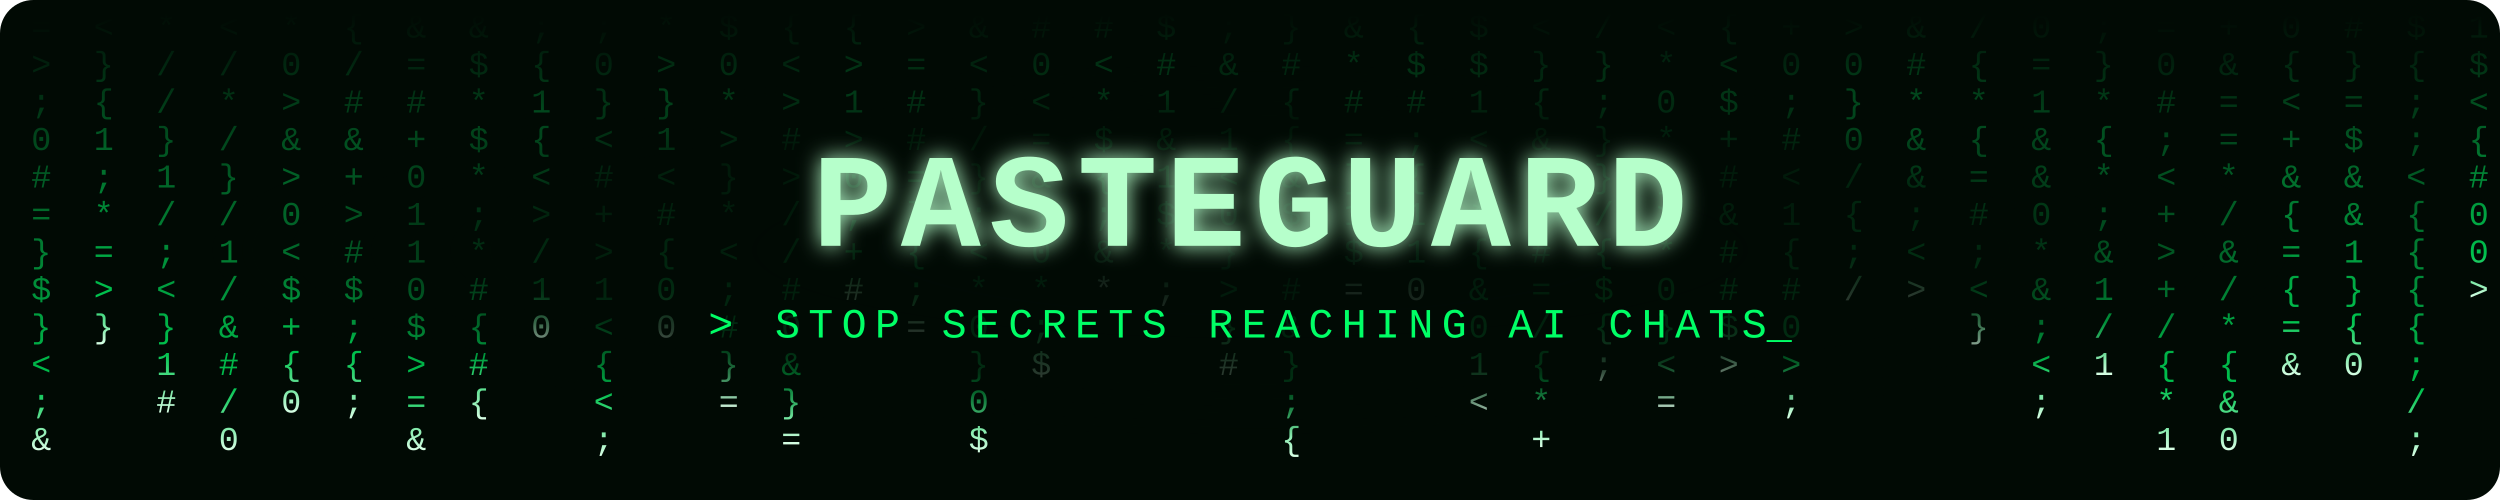
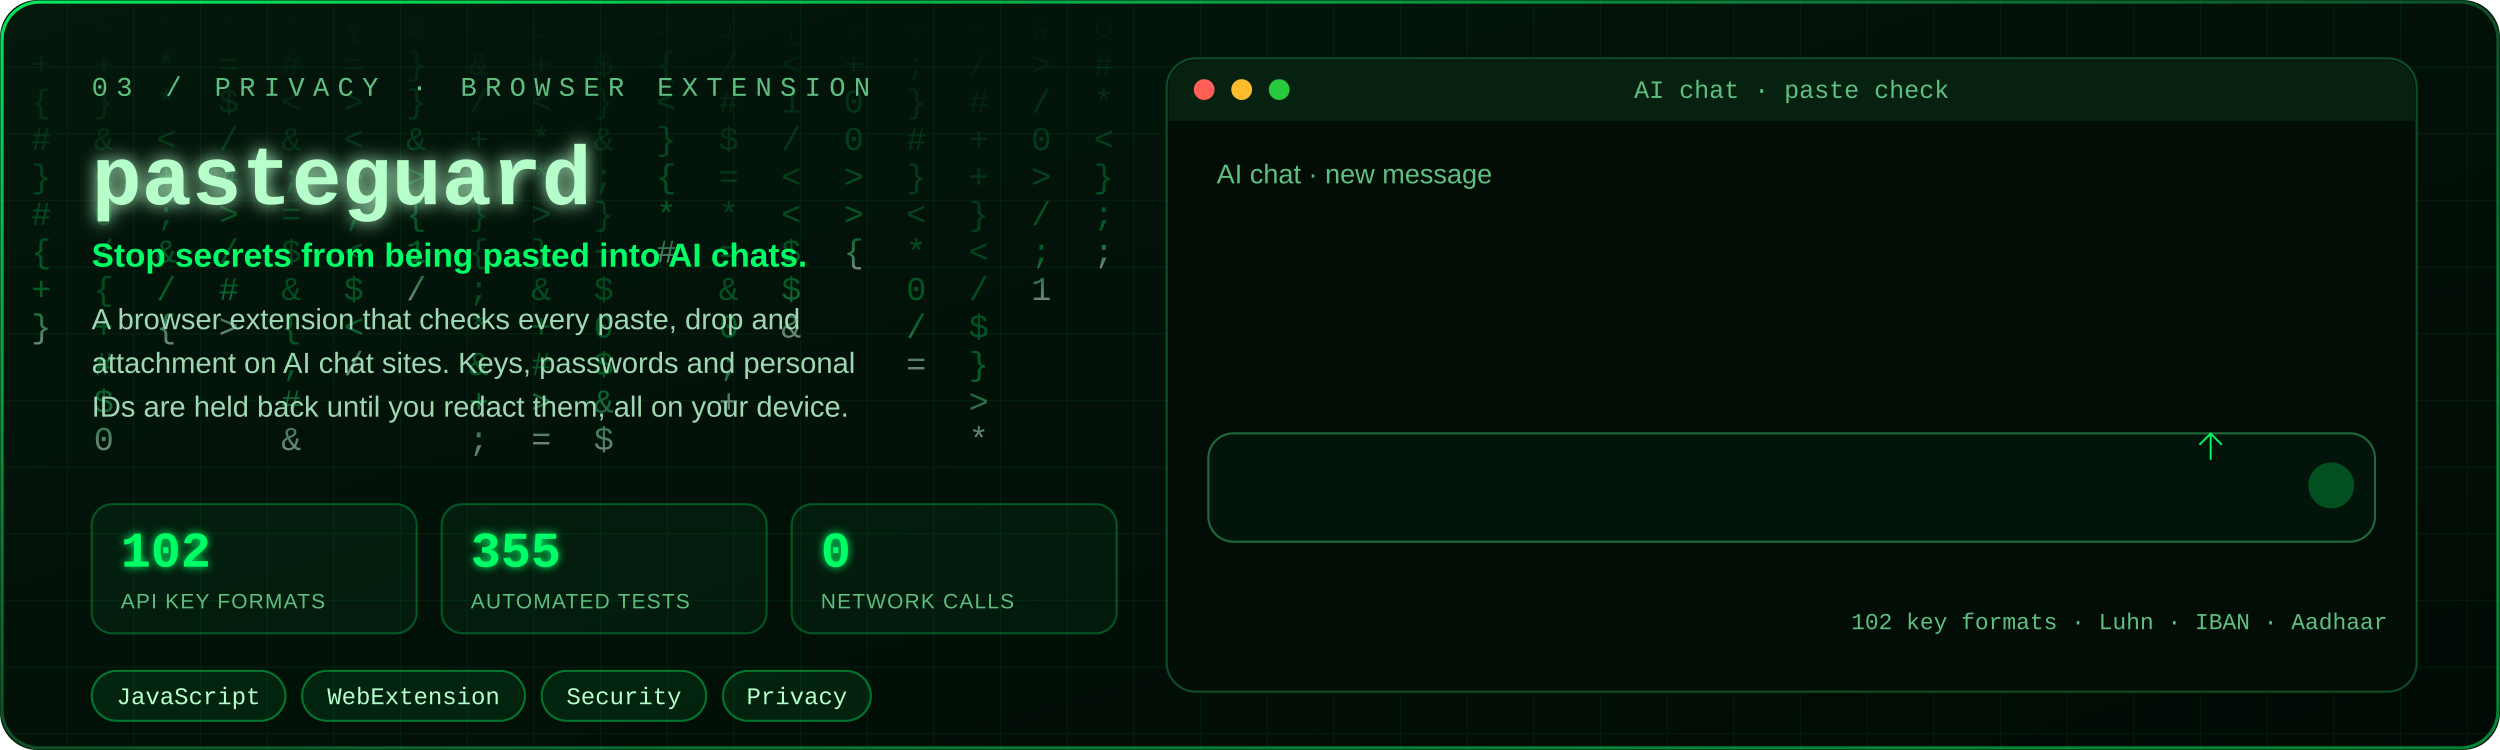
- <svg xmlns="http://www.w3.org/2000/svg" width="1200" height="240" viewBox="0 0 1200 240">
+ <svg xmlns="http://www.w3.org/2000/svg" width="1200" height="360" viewBox="0 0 1200 360">
  <defs>
    <clipPath id="clip">
-       <rect width="1200" height="240" rx="16" />
+       <rect width="1200" height="360" rx="18" />
    </clipPath>
-     <linearGradient id="fade" x1="0" y1="0" x2="0" y2="1">
+     <linearGradient id="bg" x1="0" y1="0" x2="1" y2="1">
+       <stop offset="0" stop-color="#04180c" />
+       <stop offset="1" stop-color="#010a04" />
+     </linearGradient>
+     <linearGradient id="bd" x1="0" y1="0" x2="1" y2="1">
+       <stop offset="0" stop-color="#00ff66" stop-opacity="0.9" />
+       <stop offset="0.5" stop-color="#0f4d26" />
+       <stop offset="1" stop-color="#00ff66" stop-opacity="0.5" />
+     </linearGradient>
+     <linearGradient id="sweep" x1="0" y1="0" x2="1" y2="0">
      <stop offset="0" stop-color="#00ff66" stop-opacity="0" />
-       <stop offset="0.85" stop-color="#00ff66" stop-opacity="0.75" />
-       <stop offset="1" stop-color="#d9ffe6" />
+       <stop offset="0.5" stop-color="#00ff66" stop-opacity="0.10" />
+       <stop offset="1" stop-color="#00ff66" stop-opacity="0" />
    </linearGradient>
-     <radialGradient id="dark" cx="0.5" cy="0.5" r="0.5">
-       <stop offset="0" stop-color="#010a04" stop-opacity="0.95" />
-       <stop offset="0.7" stop-color="#010a04" stop-opacity="0.8" />
-       <stop offset="1" stop-color="#010a04" stop-opacity="0" />
-     </radialGradient>
-     <filter id="glow" x="-20%" y="-50%" width="140%" height="200%">
-       <feGaussianBlur stdDeviation="5" result="b" />
+     <pattern id="grid" width="32" height="32" patternUnits="userSpaceOnUse">
+       <path d="M32 0H0V32" fill="none" stroke="#00ff66" stroke-opacity="0.06" />
+     </pattern>
+     <filter id="g" x="-20%" y="-50%" width="140%" height="200%">
+       <feGaussianBlur stdDeviation="4" result="b" />
      <feMerge>
        <feMergeNode in="b" />
        <feMergeNode in="SourceGraphic" />
      </feMerge>
    </filter>
+     <filter id="gs" x="-60%" y="-60%" width="220%" height="220%">
+       <feGaussianBlur stdDeviation="2" result="b" />
+       <feMerge>
+         <feMergeNode in="b" />
+         <feMergeNode in="SourceGraphic" />
+       </feMerge>
+     </filter>
+     <linearGradient id="fade" x1="0" y1="0" x2="0" y2="1">
+       <stop offset="0" stop-color="#00ff66" stop-opacity="0" />
+       <stop offset="0.85" stop-color="#00ff66" stop-opacity="0.35" />
+       <stop offset="1" stop-color="#d9ffe6" stop-opacity="0.55" />
+     </linearGradient>
  </defs>
  <g clip-path="url(#clip)">
-     <rect width="1200" height="240" fill="#010a04" />
-     <g font-family="Consolas,'Courier New',monospace" font-size="16">
+     <rect width="1200" height="360" fill="url(#bg)" />
+     <rect width="1200" height="360" fill="url(#grid)" />
+     <g font-family="Consolas,'Courier New',monospace" font-size="16" opacity="0.9">
      <text x="15" y="0" fill="url(#fade)">
-         <animateTransform attributeName="transform" type="translate" from="0 -226" to="0 260" dur="8.2s" begin="-7.5s" repeatCount="indefinite" />
-         <tspan x="15" dy="18">=</tspan>
-         <tspan x="15" dy="18">&gt;</tspan>
-         <tspan x="15" dy="18">;</tspan>
-         <tspan x="15" dy="18">0</tspan>
+         <animateTransform attributeName="transform" type="translate" from="0 -172" to="0 380" dur="5.5s" begin="-5.0s" repeatCount="indefinite" />
+         <tspan x="15" dy="18">*</tspan>
+         <tspan x="15" dy="18">+</tspan>
+         <tspan x="15" dy="18">{</tspan>
        <tspan x="15" dy="18">#</tspan>
-         <tspan x="15" dy="18">=</tspan>
        <tspan x="15" dy="18">}</tspan>
-         <tspan x="15" dy="18">$</tspan>
+         <tspan x="15" dy="18">#</tspan>
+         <tspan x="15" dy="18">{</tspan>
+         <tspan x="15" dy="18">+</tspan>
        <tspan x="15" dy="18">}</tspan>
-         <tspan x="15" dy="18">&lt;</tspan>
-         <tspan x="15" dy="18">;</tspan>
-         <tspan x="15" dy="18">&amp;</tspan>
      </text>
      <text x="45" y="0" fill="url(#fade)">
-         <animateTransform attributeName="transform" type="translate" from="0 -172" to="0 260" dur="5.6s" begin="-2.5s" repeatCount="indefinite" />
+         <animateTransform attributeName="transform" type="translate" from="0 -226" to="0 380" dur="7.7s" begin="-1.0s" repeatCount="indefinite" />
+         <tspan x="45" dy="18">=</tspan>
+         <tspan x="45" dy="18">+</tspan>
+         <tspan x="45" dy="18">}</tspan>
+         <tspan x="45" dy="18">&amp;</tspan>
        <tspan x="45" dy="18">&lt;</tspan>
-         <tspan x="45" dy="18">}</tspan>
+         <tspan x="45" dy="18">0</tspan>
+         <tspan x="45" dy="18">/</tspan>
        <tspan x="45" dy="18">{</tspan>
-         <tspan x="45" dy="18">1</tspan>
-         <tspan x="45" dy="18">;</tspan>
-         <tspan x="45" dy="18">*</tspan>
-         <tspan x="45" dy="18">=</tspan>
-         <tspan x="45" dy="18">&gt;</tspan>
-         <tspan x="45" dy="18">}</tspan>
+         <tspan x="45" dy="18">+</tspan>
+         <tspan x="45" dy="18">#</tspan>
+         <tspan x="45" dy="18">$</tspan>
+         <tspan x="45" dy="18">0</tspan>
      </text>
      <text x="75" y="0" fill="url(#fade)">
-         <animateTransform attributeName="transform" type="translate" from="0 -208" to="0 260" dur="7.9s" begin="-1.9s" repeatCount="indefinite" />
+         <animateTransform attributeName="transform" type="translate" from="0 -172" to="0 380" dur="8.2s" begin="-0.7s" repeatCount="indefinite" />
        <tspan x="75" dy="18">*</tspan>
+         <tspan x="75" dy="18">*</tspan>
+         <tspan x="75" dy="18">*</tspan>
+         <tspan x="75" dy="18">&lt;</tspan>
+         <tspan x="75" dy="18">+</tspan>
+         <tspan x="75" dy="18">;</tspan>
+         <tspan x="75" dy="18">&amp;</tspan>
        <tspan x="75" dy="18">/</tspan>
-         <tspan x="75" dy="18">/</tspan>
-         <tspan x="75" dy="18">}</tspan>
-         <tspan x="75" dy="18">1</tspan>
-         <tspan x="75" dy="18">/</tspan>
-         <tspan x="75" dy="18">;</tspan>
-         <tspan x="75" dy="18">&lt;</tspan>
-         <tspan x="75" dy="18">}</tspan>
-         <tspan x="75" dy="18">1</tspan>
-         <tspan x="75" dy="18">#</tspan>
+         <tspan x="75" dy="18">{</tspan>
      </text>
      <text x="105" y="0" fill="url(#fade)">
-         <animateTransform attributeName="transform" type="translate" from="0 -226" to="0 260" dur="7.4s" begin="-4.9s" repeatCount="indefinite" />
-         <tspan x="105" dy="18">&lt;</tspan>
+         <animateTransform attributeName="transform" type="translate" from="0 -172" to="0 380" dur="5.8s" begin="-1.4s" repeatCount="indefinite" />
+         <tspan x="105" dy="18">*</tspan>
+         <tspan x="105" dy="18">=</tspan>
+         <tspan x="105" dy="18">$</tspan>
        <tspan x="105" dy="18">/</tspan>
-         <tspan x="105" dy="18">*</tspan>
+         <tspan x="105" dy="18">#</tspan>
+         <tspan x="105" dy="18">&gt;</tspan>
        <tspan x="105" dy="18">/</tspan>
-         <tspan x="105" dy="18">}</tspan>
-         <tspan x="105" dy="18">/</tspan>
-         <tspan x="105" dy="18">1</tspan>
-         <tspan x="105" dy="18">/</tspan>
-         <tspan x="105" dy="18">&amp;</tspan>
        <tspan x="105" dy="18">#</tspan>
-         <tspan x="105" dy="18">/</tspan>
-         <tspan x="105" dy="18">0</tspan>
+         <tspan x="105" dy="18">&gt;</tspan>
      </text>
      <text x="135" y="0" fill="url(#fade)">
-         <animateTransform attributeName="transform" type="translate" from="0 -208" to="0 260" dur="5.1s" begin="-0.5s" repeatCount="indefinite" />
+         <animateTransform attributeName="transform" type="translate" from="0 -226" to="0 380" dur="4.6s" begin="-3.8s" repeatCount="indefinite" />
        <tspan x="135" dy="18">*</tspan>
-         <tspan x="135" dy="18">0</tspan>
-         <tspan x="135" dy="18">&gt;</tspan>
+         <tspan x="135" dy="18">#</tspan>
+         <tspan x="135" dy="18">&lt;</tspan>
        <tspan x="135" dy="18">&amp;</tspan>
-         <tspan x="135" dy="18">&gt;</tspan>
-         <tspan x="135" dy="18">0</tspan>
-         <tspan x="135" dy="18">&lt;</tspan>
+         <tspan x="135" dy="18">;</tspan>
+         <tspan x="135" dy="18">=</tspan>
        <tspan x="135" dy="18">$</tspan>
-         <tspan x="135" dy="18">+</tspan>
+         <tspan x="135" dy="18">&amp;</tspan>
        <tspan x="135" dy="18">{</tspan>
-         <tspan x="135" dy="18">0</tspan>
+         <tspan x="135" dy="18">;</tspan>
+         <tspan x="135" dy="18">#</tspan>
+         <tspan x="135" dy="18">&amp;</tspan>
      </text>
      <text x="165" y="0" fill="url(#fade)">
-         <animateTransform attributeName="transform" type="translate" from="0 -208" to="0 260" dur="4.9s" begin="-0.3s" repeatCount="indefinite" />
+         <animateTransform attributeName="transform" type="translate" from="0 -190" to="0 380" dur="6.7s" begin="-2.0s" repeatCount="indefinite" />
        <tspan x="165" dy="18">{</tspan>
+         <tspan x="165" dy="18">=</tspan>
+         <tspan x="165" dy="18">&gt;</tspan>
+         <tspan x="165" dy="18">&lt;</tspan>
+         <tspan x="165" dy="18">&gt;</tspan>
+         <tspan x="165" dy="18">;</tspan>
+         <tspan x="165" dy="18">&lt;</tspan>
+         <tspan x="165" dy="18">$</tspan>
+         <tspan x="165" dy="18">&lt;</tspan>
        <tspan x="165" dy="18">/</tspan>
-         <tspan x="165" dy="18">#</tspan>
-         <tspan x="165" dy="18">&amp;</tspan>
-         <tspan x="165" dy="18">+</tspan>
-         <tspan x="165" dy="18">&gt;</tspan>
-         <tspan x="165" dy="18">#</tspan>
-         <tspan x="165" dy="18">$</tspan>
-         <tspan x="165" dy="18">;</tspan>
-         <tspan x="165" dy="18">{</tspan>
-         <tspan x="165" dy="18">;</tspan>
      </text>
      <text x="195" y="0" fill="url(#fade)">
-         <animateTransform attributeName="transform" type="translate" from="0 -226" to="0 260" dur="5.6s" begin="-4.8s" repeatCount="indefinite" />
+         <animateTransform attributeName="transform" type="translate" from="0 -154" to="0 380" dur="6.9s" begin="-3.8s" repeatCount="indefinite" />
+         <tspan x="195" dy="18">$</tspan>
+         <tspan x="195" dy="18">}</tspan>
+         <tspan x="195" dy="18">}</tspan>
        <tspan x="195" dy="18">&amp;</tspan>
-         <tspan x="195" dy="18">=</tspan>
-         <tspan x="195" dy="18">#</tspan>
-         <tspan x="195" dy="18">+</tspan>
-         <tspan x="195" dy="18">0</tspan>
+         <tspan x="195" dy="18">&gt;</tspan>
+         <tspan x="195" dy="18">{</tspan>
        <tspan x="195" dy="18">1</tspan>
-         <tspan x="195" dy="18">1</tspan>
-         <tspan x="195" dy="18">0</tspan>
-         <tspan x="195" dy="18">$</tspan>
-         <tspan x="195" dy="18">&gt;</tspan>
-         <tspan x="195" dy="18">=</tspan>
-         <tspan x="195" dy="18">&amp;</tspan>
+         <tspan x="195" dy="18">/</tspan>
      </text>
      <text x="225" y="0" fill="url(#fade)">
-         <animateTransform attributeName="transform" type="translate" from="0 -208" to="0 260" dur="8.2s" begin="-1.0s" repeatCount="indefinite" />
+         <animateTransform attributeName="transform" type="translate" from="0 -226" to="0 380" dur="7.1s" begin="-3.3s" repeatCount="indefinite" />
+         <tspan x="225" dy="18">0</tspan>
        <tspan x="225" dy="18">&amp;</tspan>
-         <tspan x="225" dy="18">$</tspan>
-         <tspan x="225" dy="18">*</tspan>
-         <tspan x="225" dy="18">$</tspan>
-         <tspan x="225" dy="18">*</tspan>
+         <tspan x="225" dy="18">/</tspan>
+         <tspan x="225" dy="18">+</tspan>
+         <tspan x="225" dy="18">0</tspan>
+         <tspan x="225" dy="18">}</tspan>
+         <tspan x="225" dy="18">{</tspan>
        <tspan x="225" dy="18">;</tspan>
        <tspan x="225" dy="18">*</tspan>
-         <tspan x="225" dy="18">#</tspan>
-         <tspan x="225" dy="18">{</tspan>
-         <tspan x="225" dy="18">#</tspan>
-         <tspan x="225" dy="18">{</tspan>
+         <tspan x="225" dy="18">&amp;</tspan>
+         <tspan x="225" dy="18">+</tspan>
+         <tspan x="225" dy="18">;</tspan>
      </text>
      <text x="255" y="0" fill="url(#fade)">
-         <animateTransform attributeName="transform" type="translate" from="0 -172" to="0 260" dur="7.7s" begin="-6.9s" repeatCount="indefinite" />
-         <tspan x="255" dy="18">;</tspan>
-         <tspan x="255" dy="18">{</tspan>
-         <tspan x="255" dy="18">1</tspan>
-         <tspan x="255" dy="18">{</tspan>
+         <animateTransform attributeName="transform" type="translate" from="0 -226" to="0 380" dur="5.3s" begin="-3.9s" repeatCount="indefinite" />
+         <tspan x="255" dy="18">&amp;</tspan>
+         <tspan x="255" dy="18">+</tspan>
        <tspan x="255" dy="18">&lt;</tspan>
+         <tspan x="255" dy="18">*</tspan>
+         <tspan x="255" dy="18">*</tspan>
        <tspan x="255" dy="18">&gt;</tspan>
-         <tspan x="255" dy="18">/</tspan>
-         <tspan x="255" dy="18">1</tspan>
-         <tspan x="255" dy="18">0</tspan>
+         <tspan x="255" dy="18">}</tspan>
+         <tspan x="255" dy="18">&amp;</tspan>
+         <tspan x="255" dy="18">+</tspan>
+         <tspan x="255" dy="18">#</tspan>
+         <tspan x="255" dy="18">&gt;</tspan>
+         <tspan x="255" dy="18">=</tspan>
      </text>
      <text x="285" y="0" fill="url(#fade)">
-         <animateTransform attributeName="transform" type="translate" from="0 -226" to="0 260" dur="6.8s" begin="-6.7s" repeatCount="indefinite" />
+         <animateTransform attributeName="transform" type="translate" from="0 -226" to="0 380" dur="7.3s" begin="-6.6s" repeatCount="indefinite" />
+         <tspan x="285" dy="18">&amp;</tspan>
+         <tspan x="285" dy="18">$</tspan>
+         <tspan x="285" dy="18">}</tspan>
+         <tspan x="285" dy="18">&amp;</tspan>
        <tspan x="285" dy="18">;</tspan>
+         <tspan x="285" dy="18">}</tspan>
+         <tspan x="285" dy="18">+</tspan>
+         <tspan x="285" dy="18">$</tspan>
        <tspan x="285" dy="18">0</tspan>
-         <tspan x="285" dy="18">}</tspan>
-         <tspan x="285" dy="18">&lt;</tspan>
-         <tspan x="285" dy="18">#</tspan>
-         <tspan x="285" dy="18">+</tspan>
-         <tspan x="285" dy="18">&gt;</tspan>
-         <tspan x="285" dy="18">1</tspan>
-         <tspan x="285" dy="18">&lt;</tspan>
-         <tspan x="285" dy="18">{</tspan>
-         <tspan x="285" dy="18">&lt;</tspan>
-         <tspan x="285" dy="18">;</tspan>
+         <tspan x="285" dy="18">$</tspan>
+         <tspan x="285" dy="18">&amp;</tspan>
+         <tspan x="285" dy="18">$</tspan>
      </text>
      <text x="315" y="0" fill="url(#fade)">
-         <animateTransform attributeName="transform" type="translate" from="0 -172" to="0 260" dur="6.1s" begin="-3.2s" repeatCount="indefinite" />
+         <animateTransform attributeName="transform" type="translate" from="0 -136" to="0 380" dur="5.8s" begin="-4.2s" repeatCount="indefinite" />
+         <tspan x="315" dy="18">&gt;</tspan>
+         <tspan x="315" dy="18">{</tspan>
+         <tspan x="315" dy="18">&lt;</tspan>
+         <tspan x="315" dy="18">}</tspan>
+         <tspan x="315" dy="18">{</tspan>
        <tspan x="315" dy="18">*</tspan>
-         <tspan x="315" dy="18">&gt;</tspan>
-         <tspan x="315" dy="18">}</tspan>
-         <tspan x="315" dy="18">1</tspan>
-         <tspan x="315" dy="18">&lt;</tspan>
        <tspan x="315" dy="18">#</tspan>
-         <tspan x="315" dy="18">{</tspan>
-         <tspan x="315" dy="18">0</tspan>
-         <tspan x="315" dy="18">0</tspan>
      </text>
      <text x="345" y="0" fill="url(#fade)">
-         <animateTransform attributeName="transform" type="translate" from="0 -208" to="0 260" dur="8.3s" begin="-3.8s" repeatCount="indefinite" />
+         <animateTransform attributeName="transform" type="translate" from="0 -208" to="0 380" dur="4.6s" begin="-1.0s" repeatCount="indefinite" />
+         <tspan x="345" dy="18">1</tspan>
+         <tspan x="345" dy="18">/</tspan>
+         <tspan x="345" dy="18">#</tspan>
        <tspan x="345" dy="18">$</tspan>
+         <tspan x="345" dy="18">=</tspan>
+         <tspan x="345" dy="18">*</tspan>
+         <tspan x="345" dy="18">=</tspan>
+         <tspan x="345" dy="18">&amp;</tspan>
        <tspan x="345" dy="18">0</tspan>
-         <tspan x="345" dy="18">*</tspan>
-         <tspan x="345" dy="18">&gt;</tspan>
-         <tspan x="345" dy="18">}</tspan>
-         <tspan x="345" dy="18">*</tspan>
-         <tspan x="345" dy="18">&lt;</tspan>
        <tspan x="345" dy="18">;</tspan>
-         <tspan x="345" dy="18">#</tspan>
-         <tspan x="345" dy="18">}</tspan>
-         <tspan x="345" dy="18">=</tspan>
+         <tspan x="345" dy="18">+</tspan>
      </text>
      <text x="375" y="0" fill="url(#fade)">
-         <animateTransform attributeName="transform" type="translate" from="0 -226" to="0 260" dur="6.7s" begin="-2.2s" repeatCount="indefinite" />
+         <animateTransform attributeName="transform" type="translate" from="0 -172" to="0 380" dur="7.2s" begin="-3.8s" repeatCount="indefinite" />
        <tspan x="375" dy="18">{</tspan>
        <tspan x="375" dy="18">&lt;</tspan>
-         <tspan x="375" dy="18">&gt;</tspan>
-         <tspan x="375" dy="18">#</tspan>
-         <tspan x="375" dy="18">&gt;</tspan>
+         <tspan x="375" dy="18">1</tspan>
        <tspan x="375" dy="18">/</tspan>
-         <tspan x="375" dy="18">/</tspan>
-         <tspan x="375" dy="18">#</tspan>
-         <tspan x="375" dy="18">0</tspan>
+         <tspan x="375" dy="18">&lt;</tspan>
+         <tspan x="375" dy="18">&lt;</tspan>
+         <tspan x="375" dy="18">$</tspan>
+         <tspan x="375" dy="18">$</tspan>
        <tspan x="375" dy="18">&amp;</tspan>
-         <tspan x="375" dy="18">}</tspan>
-         <tspan x="375" dy="18">=</tspan>
      </text>
      <text x="405" y="0" fill="url(#fade)">
-         <animateTransform attributeName="transform" type="translate" from="0 -154" to="0 260" dur="5.1s" begin="-3.4s" repeatCount="indefinite" />
+         <animateTransform attributeName="transform" type="translate" from="0 -136" to="0 380" dur="8.7s" begin="-4.5s" repeatCount="indefinite" />
+         <tspan x="405" dy="18">+</tspan>
+         <tspan x="405" dy="18">+</tspan>
+         <tspan x="405" dy="18">0</tspan>
+         <tspan x="405" dy="18">0</tspan>
+         <tspan x="405" dy="18">&gt;</tspan>
+         <tspan x="405" dy="18">&gt;</tspan>
        <tspan x="405" dy="18">{</tspan>
-         <tspan x="405" dy="18">&gt;</tspan>
-         <tspan x="405" dy="18">1</tspan>
-         <tspan x="405" dy="18">&gt;</tspan>
-         <tspan x="405" dy="18">0</tspan>
-         <tspan x="405" dy="18">;</tspan>
-         <tspan x="405" dy="18">+</tspan>
-         <tspan x="405" dy="18">#</tspan>
      </text>
      <text x="435" y="0" fill="url(#fade)">
-         <animateTransform attributeName="transform" type="translate" from="0 -172" to="0 260" dur="7.4s" begin="-5.1s" repeatCount="indefinite" />
-         <tspan x="435" dy="18">&gt;</tspan>
+         <animateTransform attributeName="transform" type="translate" from="0 -190" to="0 380" dur="6.8s" begin="-3.6s" repeatCount="indefinite" />
+         <tspan x="435" dy="18">+</tspan>
+         <tspan x="435" dy="18">;</tspan>
+         <tspan x="435" dy="18">}</tspan>
+         <tspan x="435" dy="18">#</tspan>
+         <tspan x="435" dy="18">}</tspan>
+         <tspan x="435" dy="18">&lt;</tspan>
+         <tspan x="435" dy="18">*</tspan>
+         <tspan x="435" dy="18">0</tspan>
+         <tspan x="435" dy="18">/</tspan>
        <tspan x="435" dy="18">=</tspan>
-         <tspan x="435" dy="18">#</tspan>
-         <tspan x="435" dy="18">#</tspan>
-         <tspan x="435" dy="18">=</tspan>
-         <tspan x="435" dy="18">}</tspan>
-         <tspan x="435" dy="18">{</tspan>
-         <tspan x="435" dy="18">;</tspan>
-         <tspan x="435" dy="18">=</tspan>
      </text>
      <text x="465" y="0" fill="url(#fade)">
-         <animateTransform attributeName="transform" type="translate" from="0 -226" to="0 260" dur="5.6s" begin="-3.8s" repeatCount="indefinite" />
-         <tspan x="465" dy="18">&amp;</tspan>
+         <animateTransform attributeName="transform" type="translate" from="0 -226" to="0 380" dur="8.6s" begin="-6.3s" repeatCount="indefinite" />
        <tspan x="465" dy="18">&lt;</tspan>
+         <tspan x="465" dy="18">/</tspan>
+         <tspan x="465" dy="18">#</tspan>
+         <tspan x="465" dy="18">+</tspan>
+         <tspan x="465" dy="18">+</tspan>
        <tspan x="465" dy="18">}</tspan>
+         <tspan x="465" dy="18">&lt;</tspan>
        <tspan x="465" dy="18">/</tspan>
+         <tspan x="465" dy="18">$</tspan>
        <tspan x="465" dy="18">}</tspan>
-         <tspan x="465" dy="18">;</tspan>
-         <tspan x="465" dy="18">&lt;</tspan>
+         <tspan x="465" dy="18">&gt;</tspan>
        <tspan x="465" dy="18">*</tspan>
-         <tspan x="465" dy="18">0</tspan>
-         <tspan x="465" dy="18">}</tspan>
-         <tspan x="465" dy="18">0</tspan>
-         <tspan x="465" dy="18">$</tspan>
      </text>
      <text x="495" y="0" fill="url(#fade)">
-         <animateTransform attributeName="transform" type="translate" from="0 -190" to="0 260" dur="7.7s" begin="-3.4s" repeatCount="indefinite" />
+         <animateTransform attributeName="transform" type="translate" from="0 -154" to="0 380" dur="7.0s" begin="-3.0s" repeatCount="indefinite" />
        <tspan x="495" dy="18">#</tspan>
+         <tspan x="495" dy="18">&gt;</tspan>
+         <tspan x="495" dy="18">/</tspan>
        <tspan x="495" dy="18">0</tspan>
-         <tspan x="495" dy="18">&lt;</tspan>
-         <tspan x="495" dy="18">=</tspan>
-         <tspan x="495" dy="18">&amp;</tspan>
-         <tspan x="495" dy="18">}</tspan>
-         <tspan x="495" dy="18">0</tspan>
-         <tspan x="495" dy="18">*</tspan>
+         <tspan x="495" dy="18">&gt;</tspan>
+         <tspan x="495" dy="18">/</tspan>
        <tspan x="495" dy="18">;</tspan>
-         <tspan x="495" dy="18">$</tspan>
+         <tspan x="495" dy="18">1</tspan>
      </text>
      <text x="525" y="0" fill="url(#fade)">
-         <animateTransform attributeName="transform" type="translate" from="0 -154" to="0 260" dur="4.1s" begin="-3.8s" repeatCount="indefinite" />
+         <animateTransform attributeName="transform" type="translate" from="0 -136" to="0 380" dur="7.8s" begin="-4.7s" repeatCount="indefinite" />
+         <tspan x="525" dy="18">0</tspan>
        <tspan x="525" dy="18">#</tspan>
+         <tspan x="525" dy="18">*</tspan>
        <tspan x="525" dy="18">&lt;</tspan>
-         <tspan x="525" dy="18">*</tspan>
-         <tspan x="525" dy="18">$</tspan>
-         <tspan x="525" dy="18">{</tspan>
+         <tspan x="525" dy="18">}</tspan>
        <tspan x="525" dy="18">;</tspan>
-         <tspan x="525" dy="18">&amp;</tspan>
-         <tspan x="525" dy="18">*</tspan>
-       </text>
-       <text x="555" y="0" fill="url(#fade)">
-         <animateTransform attributeName="transform" type="translate" from="0 -154" to="0 260" dur="4.2s" begin="-3.6s" repeatCount="indefinite" />
-         <tspan x="555" dy="18">$</tspan>
-         <tspan x="555" dy="18">#</tspan>
-         <tspan x="555" dy="18">1</tspan>
-         <tspan x="555" dy="18">&amp;</tspan>
-         <tspan x="555" dy="18">1</tspan>
-         <tspan x="555" dy="18">$</tspan>
-         <tspan x="555" dy="18">*</tspan>
-         <tspan x="555" dy="18">;</tspan>
-       </text>
-       <text x="585" y="0" fill="url(#fade)">
-         <animateTransform attributeName="transform" type="translate" from="0 -190" to="0 260" dur="6.6s" begin="-0.5s" repeatCount="indefinite" />
-         <tspan x="585" dy="18">;</tspan>
-         <tspan x="585" dy="18">&amp;</tspan>
-         <tspan x="585" dy="18">/</tspan>
-         <tspan x="585" dy="18">1</tspan>
-         <tspan x="585" dy="18">&lt;</tspan>
-         <tspan x="585" dy="18">0</tspan>
-         <tspan x="585" dy="18">}</tspan>
-         <tspan x="585" dy="18">&gt;</tspan>
-         <tspan x="585" dy="18">}</tspan>
-         <tspan x="585" dy="18">#</tspan>
-       </text>
-       <text x="615" y="0" fill="url(#fade)">
-         <animateTransform attributeName="transform" type="translate" from="0 -226" to="0 260" dur="4.5s" begin="-1.0s" repeatCount="indefinite" />
-         <tspan x="615" dy="18">}</tspan>
-         <tspan x="615" dy="18">#</tspan>
-         <tspan x="615" dy="18">{</tspan>
-         <tspan x="615" dy="18">{</tspan>
-         <tspan x="615" dy="18">&amp;</tspan>
-         <tspan x="615" dy="18">$</tspan>
-         <tspan x="615" dy="18">*</tspan>
-         <tspan x="615" dy="18">#</tspan>
-         <tspan x="615" dy="18">&amp;</tspan>
-         <tspan x="615" dy="18">}</tspan>
-         <tspan x="615" dy="18">;</tspan>
-         <tspan x="615" dy="18">{</tspan>
-       </text>
-       <text x="645" y="0" fill="url(#fade)">
-         <animateTransform attributeName="transform" type="translate" from="0 -154" to="0 260" dur="8.9s" begin="-8.0s" repeatCount="indefinite" />
-         <tspan x="645" dy="18">&amp;</tspan>
-         <tspan x="645" dy="18">*</tspan>
-         <tspan x="645" dy="18">#</tspan>
-         <tspan x="645" dy="18">=</tspan>
-         <tspan x="645" dy="18">}</tspan>
-         <tspan x="645" dy="18">1</tspan>
-         <tspan x="645" dy="18">$</tspan>
-         <tspan x="645" dy="18">=</tspan>
-       </text>
-       <text x="675" y="0" fill="url(#fade)">
-         <animateTransform attributeName="transform" type="translate" from="0 -154" to="0 260" dur="5.7s" begin="-5.3s" repeatCount="indefinite" />
-         <tspan x="675" dy="18">{</tspan>
-         <tspan x="675" dy="18">$</tspan>
-         <tspan x="675" dy="18">#</tspan>
-         <tspan x="675" dy="18">;</tspan>
-         <tspan x="675" dy="18">{</tspan>
-         <tspan x="675" dy="18">1</tspan>
-         <tspan x="675" dy="18">1</tspan>
-         <tspan x="675" dy="18">0</tspan>
-       </text>
-       <text x="705" y="0" fill="url(#fade)">
-         <animateTransform attributeName="transform" type="translate" from="0 -208" to="0 260" dur="7.1s" begin="-5.0s" repeatCount="indefinite" />
-         <tspan x="705" dy="18">$</tspan>
-         <tspan x="705" dy="18">$</tspan>
-         <tspan x="705" dy="18">1</tspan>
-         <tspan x="705" dy="18">&lt;</tspan>
-         <tspan x="705" dy="18">/</tspan>
-         <tspan x="705" dy="18">*</tspan>
-         <tspan x="705" dy="18">{</tspan>
-         <tspan x="705" dy="18">&amp;</tspan>
-         <tspan x="705" dy="18">0</tspan>
-         <tspan x="705" dy="18">1</tspan>
-         <tspan x="705" dy="18">&lt;</tspan>
-       </text>
-       <text x="735" y="0" fill="url(#fade)">
-         <animateTransform attributeName="transform" type="translate" from="0 -226" to="0 260" dur="4.3s" begin="-0.4s" repeatCount="indefinite" />
-         <tspan x="735" dy="18">&lt;</tspan>
-         <tspan x="735" dy="18">}</tspan>
-         <tspan x="735" dy="18">{</tspan>
-         <tspan x="735" dy="18">&amp;</tspan>
-         <tspan x="735" dy="18">+</tspan>
-         <tspan x="735" dy="18">/</tspan>
-         <tspan x="735" dy="18">#</tspan>
-         <tspan x="735" dy="18">=</tspan>
-         <tspan x="735" dy="18">/</tspan>
-         <tspan x="735" dy="18">{</tspan>
-         <tspan x="735" dy="18">*</tspan>
-         <tspan x="735" dy="18">+</tspan>
-       </text>
-       <text x="765" y="0" fill="url(#fade)">
-         <animateTransform attributeName="transform" type="translate" from="0 -190" to="0 260" dur="7.5s" begin="-1.8s" repeatCount="indefinite" />
-         <tspan x="765" dy="18">/</tspan>
-         <tspan x="765" dy="18">}</tspan>
-         <tspan x="765" dy="18">;</tspan>
-         <tspan x="765" dy="18">}</tspan>
-         <tspan x="765" dy="18">}</tspan>
-         <tspan x="765" dy="18">/</tspan>
-         <tspan x="765" dy="18">{</tspan>
-         <tspan x="765" dy="18">$</tspan>
-         <tspan x="765" dy="18">{</tspan>
-         <tspan x="765" dy="18">;</tspan>
-       </text>
-       <text x="795" y="0" fill="url(#fade)">
-         <animateTransform attributeName="transform" type="translate" from="0 -208" to="0 260" dur="6.4s" begin="-1.2s" repeatCount="indefinite" />
-         <tspan x="795" dy="18">&lt;</tspan>
-         <tspan x="795" dy="18">*</tspan>
-         <tspan x="795" dy="18">0</tspan>
-         <tspan x="795" dy="18">*</tspan>
-         <tspan x="795" dy="18">}</tspan>
-         <tspan x="795" dy="18">&gt;</tspan>
-         <tspan x="795" dy="18">*</tspan>
-         <tspan x="795" dy="18">0</tspan>
-         <tspan x="795" dy="18">}</tspan>
-         <tspan x="795" dy="18">&lt;</tspan>
-         <tspan x="795" dy="18">=</tspan>
-       </text>
-       <text x="825" y="0" fill="url(#fade)">
-         <animateTransform attributeName="transform" type="translate" from="0 -190" to="0 260" dur="4.2s" begin="-3.7s" repeatCount="indefinite" />
-         <tspan x="825" dy="18">{</tspan>
-         <tspan x="825" dy="18">&lt;</tspan>
-         <tspan x="825" dy="18">$</tspan>
-         <tspan x="825" dy="18">+</tspan>
-         <tspan x="825" dy="18">#</tspan>
-         <tspan x="825" dy="18">&amp;</tspan>
-         <tspan x="825" dy="18">#</tspan>
-         <tspan x="825" dy="18">#</tspan>
-         <tspan x="825" dy="18">$</tspan>
-         <tspan x="825" dy="18">&gt;</tspan>
-       </text>
-       <text x="855" y="0" fill="url(#fade)">
-         <animateTransform attributeName="transform" type="translate" from="0 -208" to="0 260" dur="7.1s" begin="-6.9s" repeatCount="indefinite" />
-         <tspan x="855" dy="18">+</tspan>
-         <tspan x="855" dy="18">0</tspan>
-         <tspan x="855" dy="18">;</tspan>
-         <tspan x="855" dy="18">#</tspan>
-         <tspan x="855" dy="18">&lt;</tspan>
-         <tspan x="855" dy="18">1</tspan>
-         <tspan x="855" dy="18">{</tspan>
-         <tspan x="855" dy="18">#</tspan>
-         <tspan x="855" dy="18">0</tspan>
-         <tspan x="855" dy="18">&gt;</tspan>
-         <tspan x="855" dy="18">;</tspan>
-       </text>
-       <text x="885" y="0" fill="url(#fade)">
-         <animateTransform attributeName="transform" type="translate" from="0 -154" to="0 260" dur="8.3s" begin="-3.2s" repeatCount="indefinite" />
-         <tspan x="885" dy="18">&gt;</tspan>
-         <tspan x="885" dy="18">0</tspan>
-         <tspan x="885" dy="18">}</tspan>
-         <tspan x="885" dy="18">0</tspan>
-         <tspan x="885" dy="18">/</tspan>
-         <tspan x="885" dy="18">{</tspan>
-         <tspan x="885" dy="18">;</tspan>
-         <tspan x="885" dy="18">/</tspan>
-       </text>
-       <text x="915" y="0" fill="url(#fade)">
-         <animateTransform attributeName="transform" type="translate" from="0 -154" to="0 260" dur="8.6s" begin="-1.6s" repeatCount="indefinite" />
-         <tspan x="915" dy="18">&amp;</tspan>
-         <tspan x="915" dy="18">#</tspan>
-         <tspan x="915" dy="18">*</tspan>
-         <tspan x="915" dy="18">&amp;</tspan>
-         <tspan x="915" dy="18">&amp;</tspan>
-         <tspan x="915" dy="18">;</tspan>
-         <tspan x="915" dy="18">&lt;</tspan>
-         <tspan x="915" dy="18">&gt;</tspan>
-       </text>
-       <text x="945" y="0" fill="url(#fade)">
-         <animateTransform attributeName="transform" type="translate" from="0 -172" to="0 260" dur="7.4s" begin="-2.1s" repeatCount="indefinite" />
-         <tspan x="945" dy="18">/</tspan>
-         <tspan x="945" dy="18">{</tspan>
-         <tspan x="945" dy="18">*</tspan>
-         <tspan x="945" dy="18">{</tspan>
-         <tspan x="945" dy="18">=</tspan>
-         <tspan x="945" dy="18">#</tspan>
-         <tspan x="945" dy="18">;</tspan>
-         <tspan x="945" dy="18">&lt;</tspan>
-         <tspan x="945" dy="18">}</tspan>
-       </text>
-       <text x="975" y="0" fill="url(#fade)">
-         <animateTransform attributeName="transform" type="translate" from="0 -208" to="0 260" dur="8.4s" begin="-4.4s" repeatCount="indefinite" />
-         <tspan x="975" dy="18">0</tspan>
-         <tspan x="975" dy="18">=</tspan>
-         <tspan x="975" dy="18">1</tspan>
-         <tspan x="975" dy="18">&amp;</tspan>
-         <tspan x="975" dy="18">&amp;</tspan>
-         <tspan x="975" dy="18">0</tspan>
-         <tspan x="975" dy="18">*</tspan>
-         <tspan x="975" dy="18">&amp;</tspan>
-         <tspan x="975" dy="18">;</tspan>
-         <tspan x="975" dy="18">&lt;</tspan>
-         <tspan x="975" dy="18">;</tspan>
-       </text>
-       <text x="1005" y="0" fill="url(#fade)">
-         <animateTransform attributeName="transform" type="translate" from="0 -190" to="0 260" dur="7.1s" begin="-1.0s" repeatCount="indefinite" />
-         <tspan x="1005" dy="18">;</tspan>
-         <tspan x="1005" dy="18">}</tspan>
-         <tspan x="1005" dy="18">*</tspan>
-         <tspan x="1005" dy="18">{</tspan>
-         <tspan x="1005" dy="18">*</tspan>
-         <tspan x="1005" dy="18">;</tspan>
-         <tspan x="1005" dy="18">&amp;</tspan>
-         <tspan x="1005" dy="18">1</tspan>
-         <tspan x="1005" dy="18">/</tspan>
-         <tspan x="1005" dy="18">1</tspan>
-       </text>
-       <text x="1035" y="0" fill="url(#fade)">
-         <animateTransform attributeName="transform" type="translate" from="0 -226" to="0 260" dur="7.8s" begin="-0.8s" repeatCount="indefinite" />
-         <tspan x="1035" dy="18">=</tspan>
-         <tspan x="1035" dy="18">0</tspan>
-         <tspan x="1035" dy="18">#</tspan>
-         <tspan x="1035" dy="18">;</tspan>
-         <tspan x="1035" dy="18">&lt;</tspan>
-         <tspan x="1035" dy="18">+</tspan>
-         <tspan x="1035" dy="18">&gt;</tspan>
-         <tspan x="1035" dy="18">+</tspan>
-         <tspan x="1035" dy="18">/</tspan>
-         <tspan x="1035" dy="18">{</tspan>
-         <tspan x="1035" dy="18">*</tspan>
-         <tspan x="1035" dy="18">1</tspan>
-       </text>
-       <text x="1065" y="0" fill="url(#fade)">
-         <animateTransform attributeName="transform" type="translate" from="0 -226" to="0 260" dur="7.9s" begin="-6.9s" repeatCount="indefinite" />
-         <tspan x="1065" dy="18">+</tspan>
-         <tspan x="1065" dy="18">&amp;</tspan>
-         <tspan x="1065" dy="18">=</tspan>
-         <tspan x="1065" dy="18">=</tspan>
-         <tspan x="1065" dy="18">*</tspan>
-         <tspan x="1065" dy="18">/</tspan>
-         <tspan x="1065" dy="18">&amp;</tspan>
-         <tspan x="1065" dy="18">/</tspan>
-         <tspan x="1065" dy="18">*</tspan>
-         <tspan x="1065" dy="18">{</tspan>
-         <tspan x="1065" dy="18">&amp;</tspan>
-         <tspan x="1065" dy="18">0</tspan>
-       </text>
-       <text x="1095" y="0" fill="url(#fade)">
-         <animateTransform attributeName="transform" type="translate" from="0 -190" to="0 260" dur="7.7s" begin="-4.5s" repeatCount="indefinite" />
-         <tspan x="1095" dy="18">0</tspan>
-         <tspan x="1095" dy="18">{</tspan>
-         <tspan x="1095" dy="18">&lt;</tspan>
-         <tspan x="1095" dy="18">+</tspan>
-         <tspan x="1095" dy="18">&amp;</tspan>
-         <tspan x="1095" dy="18">{</tspan>
-         <tspan x="1095" dy="18">=</tspan>
-         <tspan x="1095" dy="18">{</tspan>
-         <tspan x="1095" dy="18">=</tspan>
-         <tspan x="1095" dy="18">&amp;</tspan>
-       </text>
-       <text x="1125" y="0" fill="url(#fade)">
-         <animateTransform attributeName="transform" type="translate" from="0 -190" to="0 260" dur="6.6s" begin="-3.9s" repeatCount="indefinite" />
-         <tspan x="1125" dy="18">#</tspan>
-         <tspan x="1125" dy="18">}</tspan>
-         <tspan x="1125" dy="18">=</tspan>
-         <tspan x="1125" dy="18">$</tspan>
-         <tspan x="1125" dy="18">&amp;</tspan>
-         <tspan x="1125" dy="18">&amp;</tspan>
-         <tspan x="1125" dy="18">1</tspan>
-         <tspan x="1125" dy="18">}</tspan>
-         <tspan x="1125" dy="18">{</tspan>
-         <tspan x="1125" dy="18">0</tspan>
-       </text>
-       <text x="1155" y="0" fill="url(#fade)">
-         <animateTransform attributeName="transform" type="translate" from="0 -226" to="0 260" dur="4.9s" begin="-2.4s" repeatCount="indefinite" />
-         <tspan x="1155" dy="18">$</tspan>
-         <tspan x="1155" dy="18">{</tspan>
-         <tspan x="1155" dy="18">;</tspan>
-         <tspan x="1155" dy="18">;</tspan>
-         <tspan x="1155" dy="18">&lt;</tspan>
-         <tspan x="1155" dy="18">{</tspan>
-         <tspan x="1155" dy="18">{</tspan>
-         <tspan x="1155" dy="18">{</tspan>
-         <tspan x="1155" dy="18">{</tspan>
-         <tspan x="1155" dy="18">;</tspan>
-         <tspan x="1155" dy="18">/</tspan>
-         <tspan x="1155" dy="18">;</tspan>
-       </text>
-       <text x="1185" y="0" fill="url(#fade)">
-         <animateTransform attributeName="transform" type="translate" from="0 -154" to="0 260" dur="4.9s" begin="-3.9s" repeatCount="indefinite" />
-         <tspan x="1185" dy="18">1</tspan>
-         <tspan x="1185" dy="18">$</tspan>
-         <tspan x="1185" dy="18">&lt;</tspan>
-         <tspan x="1185" dy="18">{</tspan>
-         <tspan x="1185" dy="18">#</tspan>
-         <tspan x="1185" dy="18">0</tspan>
-         <tspan x="1185" dy="18">0</tspan>
-         <tspan x="1185" dy="18">&gt;</tspan>
+         <tspan x="525" dy="18">;</tspan>
      </text>
    </g>
-     <rect x="100" y="30" width="1000" height="180" fill="url(#dark)" />
-     <g font-family="Consolas,'Courier New',monospace" text-anchor="middle">
-       <text x="600" y="118" font-size="64" font-weight="700" fill="#b6ffcb" filter="url(#glow)" letter-spacing="4">PASTEGUARD</text>
-       <text x="600" y="162" font-size="20" fill="#00ff66" letter-spacing="4">&gt; STOP SECRETS REACHING AI CHATS<tspan>_<animate attributeName="opacity" values="1;0;1" dur="1s" repeatCount="indefinite" />
-         </tspan>
-       </text>
+     <text x="44" y="46" font-family="Consolas,'Courier New',monospace" font-size="13" fill="#5fbf80" letter-spacing="4">03 / PRIVACY · BROWSER EXTENSION</text>
+     <text x="44" y="98" font-family="Consolas,'Courier New',monospace" font-size="40" font-weight="700" fill="#b6ffcb" filter="url(#g)">pasteguard</text>
+     <text x="44" y="128" font-family="'Segoe UI','Helvetica Neue',Arial,sans-serif" font-size="16" font-weight="600" fill="#00ff66">Stop secrets from being pasted into AI chats.</text>
+     <text x="44" y="158" font-family="'Segoe UI','Helvetica Neue',Arial,sans-serif" font-size="14" fill="#9fd9b3">A browser extension that checks every paste, drop and</text>
+     <text x="44" y="179" font-family="'Segoe UI','Helvetica Neue',Arial,sans-serif" font-size="14" fill="#9fd9b3">attachment on AI chat sites. Keys, passwords and personal</text>
+     <text x="44" y="200" font-family="'Segoe UI','Helvetica Neue',Arial,sans-serif" font-size="14" fill="#9fd9b3">IDs are held back until you redact them, all on your device.</text>
+     <rect x="44" y="242" width="156" height="62" rx="10" fill="#00ff66" fill-opacity="0.05" stroke="#00ff66" stroke-opacity="0.28" />
+     <text x="58" y="272" font-family="Consolas,'Courier New',monospace" font-size="24" font-weight="700" fill="#00ff66" filter="url(#gs)">102</text>
+     <text x="58" y="292" font-family="'Segoe UI','Helvetica Neue',Arial,sans-serif" font-size="10" fill="#5fbf80" letter-spacing="0.6">API KEY FORMATS</text>
+     <rect x="212" y="242" width="156" height="62" rx="10" fill="#00ff66" fill-opacity="0.05" stroke="#00ff66" stroke-opacity="0.28" />
+     <text x="226" y="272" font-family="Consolas,'Courier New',monospace" font-size="24" font-weight="700" fill="#00ff66" filter="url(#gs)">355</text>
+     <text x="226" y="292" font-family="'Segoe UI','Helvetica Neue',Arial,sans-serif" font-size="10" fill="#5fbf80" letter-spacing="0.6">AUTOMATED TESTS</text>
+     <rect x="380" y="242" width="156" height="62" rx="10" fill="#00ff66" fill-opacity="0.05" stroke="#00ff66" stroke-opacity="0.28" />
+     <text x="394" y="272" font-family="Consolas,'Courier New',monospace" font-size="24" font-weight="700" fill="#00ff66" filter="url(#gs)">0</text>
+     <text x="394" y="292" font-family="'Segoe UI','Helvetica Neue',Arial,sans-serif" font-size="10" fill="#5fbf80" letter-spacing="0.6">NETWORK CALLS</text>
+     <rect x="44" y="322" width="93" height="24" rx="12.0" fill="#00ff66" fill-opacity="0.08" stroke="#00ff66" stroke-opacity="0.4" />
+     <text x="90.5" y="338.0" text-anchor="middle" font-family="Consolas,'Courier New',monospace" font-size="11.5" fill="#b6ffcb">JavaScript</text>
+     <rect x="145" y="322" width="107" height="24" rx="12.0" fill="#00ff66" fill-opacity="0.08" stroke="#00ff66" stroke-opacity="0.4" />
+     <text x="198.5" y="338.0" text-anchor="middle" font-family="Consolas,'Courier New',monospace" font-size="11.5" fill="#b6ffcb">WebExtension</text>
+     <rect x="260" y="322" width="79" height="24" rx="12.0" fill="#00ff66" fill-opacity="0.08" stroke="#00ff66" stroke-opacity="0.4" />
+     <text x="299.5" y="338.0" text-anchor="middle" font-family="Consolas,'Courier New',monospace" font-size="11.5" fill="#b6ffcb">Security</text>
+     <rect x="347" y="322" width="71" height="24" rx="12.0" fill="#00ff66" fill-opacity="0.08" stroke="#00ff66" stroke-opacity="0.4" />
+     <text x="382.5" y="338.0" text-anchor="middle" font-family="Consolas,'Courier New',monospace" font-size="11.5" fill="#b6ffcb">Privacy</text>
+     <g transform="translate(560,28)">
+       <g>
+         <rect width="600" height="304" rx="14" fill="#020d06" stroke="#0f4d26" />
+         <rect x="1" y="1" width="598" height="29" rx="13" fill="#06210f" />
+         <rect x="1" y="16" width="598" height="14" fill="#06210f" />
+         <circle cx="18" cy="15" r="5" fill="#ff5f56" />
+         <circle cx="36" cy="15" r="5" fill="#ffbd2e" />
+         <circle cx="54" cy="15" r="5" fill="#27c93f" />
+         <text x="300.0" y="19" text-anchor="middle" font-family="Consolas,'Courier New',monospace" font-size="12" fill="#5fbf80">AI chat · paste check</text>
+         <clipPath id="pclip">
+           <rect x="0" y="0" width="600" height="274" />
+         </clipPath>
+         <g transform="translate(0,30)" clip-path="url(#pclip)">
+           <text x="24" y="30" font-family="'Segoe UI','Helvetica Neue',Arial,sans-serif" font-size="13" fill="#5fbf80">AI chat · new message</text>
+           <rect x="20" y="150" width="560" height="52" rx="12" fill="#03140a" stroke="#1d6b3a" />
+           <rect x="548" y="164" width="22" height="22" rx="11" fill="#00ff66" fill-opacity="0.25" />
+           <path d="M553 175l6-6 6 6M559 169v14" stroke="#00ff66" fill="none" transform="translate(-2 -2) scale(0.9)" />
+           <clipPath id="typ">
+             <rect x="30" y="150" width="0" height="52">
+               <animate attributeName="width" dur="12.0s" repeatCount="indefinite" keyTimes="0;0.04;0.2;0.5;0.52;1" values="0;0;510;510;0;0" />
+             </rect>
+           </clipPath>
+           <g clip-path="url(#typ)">
+             <text x="34" y="182" font-family="Consolas,'Courier New',monospace" font-size="14" fill="#b6ffcb" opacity="1">export GITHUB_TOKEN=<tspan fill="#ff4d6d">ghp_a1B2c3D4e5F6g7H8i9J0k1L2</tspan>
+               <animate attributeName="opacity" dur="12.0s" repeatCount="indefinite" keyTimes="0;0.49;0.5;1" values="1;1;0;0" />
+             </text>
+           </g>
+           <rect x="212" y="167" width="262" height="22" rx="4" fill="#ff4d6d" fill-opacity="0.18" opacity="0">
+             <animate attributeName="opacity" dur="12.0s" repeatCount="indefinite" keyTimes="0;0.25;0.267;0.5;0.517;1" values="0;0;1;1;0;0" />
+           </rect>
+           <path d="M212 191q4 -4 8 0t8 0t8 0t8 0t8 0t8 0t8 0t8 0t8 0t8 0t8 0t8 0t8 0t8 0t8 0t8 0t8 0t8 0t8 0t8 0t8 0t8 0t8 0t8 0t8 0t8 0" fill="none" stroke="#ff4d6d" opacity="0">
+             <animate attributeName="opacity" dur="12.0s" repeatCount="indefinite" keyTimes="0;0.25;0.267;0.5;0.517;1" values="0;0;1;1;0;0" />
+           </path>
+           <text x="34" y="182" font-family="Consolas,'Courier New',monospace" font-size="14" fill="#b6ffcb" opacity="0">export GITHUB_TOKEN=<tspan fill="#00ff66" font-weight="700">[REDACTED:GITHUB_TOKEN]</tspan>
+             <animate attributeName="opacity" dur="12.0s" repeatCount="indefinite" keyTimes="0;0.517;0.537;0.917;0.938;1" values="0;0;1;1;0;0" />
+           </text>
+           <g opacity="0">
+             <animate attributeName="opacity" dur="12.0s" repeatCount="indefinite" keyTimes="0;0.267;0.287;0.517;0.537;1" values="0;0;1;1;0;0" />
+             <rect x="60" y="22" width="480" height="116" rx="12" fill="#06210f" stroke="#ff4d6d" stroke-opacity="0.8" />
+             <path d="M92 50l16 6v14c0 10-7 17-16 20-9-3-16-10-16-20V56z" fill="#ff4d6d" fill-opacity="0.2" stroke="#ff4d6d" transform="translate(0,-2)" />
+             <text x="92" y="64" text-anchor="middle" font-family="Consolas,'Courier New',monospace" font-size="15" fill="#ff4d6d" font-weight="700">!</text>
+             <text x="128" y="50" font-family="'Segoe UI','Helvetica Neue',Arial,sans-serif" font-size="14" font-weight="700" fill="#b6ffcb">Paste Guard held this back</text>
+             <text x="128" y="70" font-family="'Segoe UI','Helvetica Neue',Arial,sans-serif" font-size="12" fill="#9fd9b3">1 sensitive item · checked on your device, nothing sent</text>
+             <text x="128" y="90" font-family="Consolas,'Courier New',monospace" font-size="12" fill="#ff4d6d">● GitHub token  ghp_…L2 (40 chars)</text>
+             <rect x="128" y="102" width="130" height="26" rx="6" fill="#00ff66" fill-opacity="0.2" stroke="#00ff66" />
+             <text x="193" y="119" text-anchor="middle" font-family="'Segoe UI','Helvetica Neue',Arial,sans-serif" font-size="12" fill="#b6ffcb" font-weight="700">Redact and paste</text>
+             <rect x="268" y="102" width="106" height="26" rx="6" fill="none" stroke="#2a7a46" />
+             <text x="321" y="119" text-anchor="middle" font-family="'Segoe UI','Helvetica Neue',Arial,sans-serif" font-size="12" fill="#9fd9b3">Paste anyway</text>
+             <rect x="384" y="102" width="70" height="26" rx="6" fill="none" stroke="#2a7a46" />
+             <text x="419" y="119" text-anchor="middle" font-family="'Segoe UI','Helvetica Neue',Arial,sans-serif" font-size="12" fill="#9fd9b3">Cancel</text>
+             <rect x="124" y="98" width="138" height="34" rx="8" fill="none" stroke="#00ff66" stroke-width="2" opacity="0">
+               <animate attributeName="opacity" dur="12.0s" repeatCount="indefinite" keyTimes="0;0.433;0.442;0.5;0.508;1" values="0;0;1;1;0;0" />
+             </rect>
+           </g>
+           <g opacity="0">
+             <animate attributeName="opacity" dur="12.0s" repeatCount="indefinite" keyTimes="0;0.567;0.588;0.917;0.938;1" values="0;0;1;1;0;0" />
+             <rect x="20" y="222" width="270" height="30" rx="15" fill="#00ff66" fill-opacity="0.12" stroke="#00ff66" stroke-opacity="0.6" />
+             <path d="M38 237l5 5 9-10" stroke="#00ff66" stroke-width="2" fill="none" />
+             <text x="60" y="241" font-family="'Segoe UI','Helvetica Neue',Arial,sans-serif" font-size="12.5" fill="#b6ffcb">Secret redacted · nothing left your device</text>
+           </g>
+           <text x="586" y="244" text-anchor="end" font-family="Consolas,'Courier New',monospace" font-size="11" fill="#5fbf80">102 key formats · Luhn · IBAN · Aadhaar</text>
+         </g>
+       </g>
    </g>
+     <rect x="-300" y="0" width="300" height="360" fill="url(#sweep)">
+       <animate attributeName="x" values="-300;1200" dur="7s" repeatCount="indefinite" />
+     </rect>
  </g>
+   <rect x="1" y="1" width="1198" height="358" rx="18" fill="none" stroke="url(#bd)" stroke-width="1.5" />
</svg>
